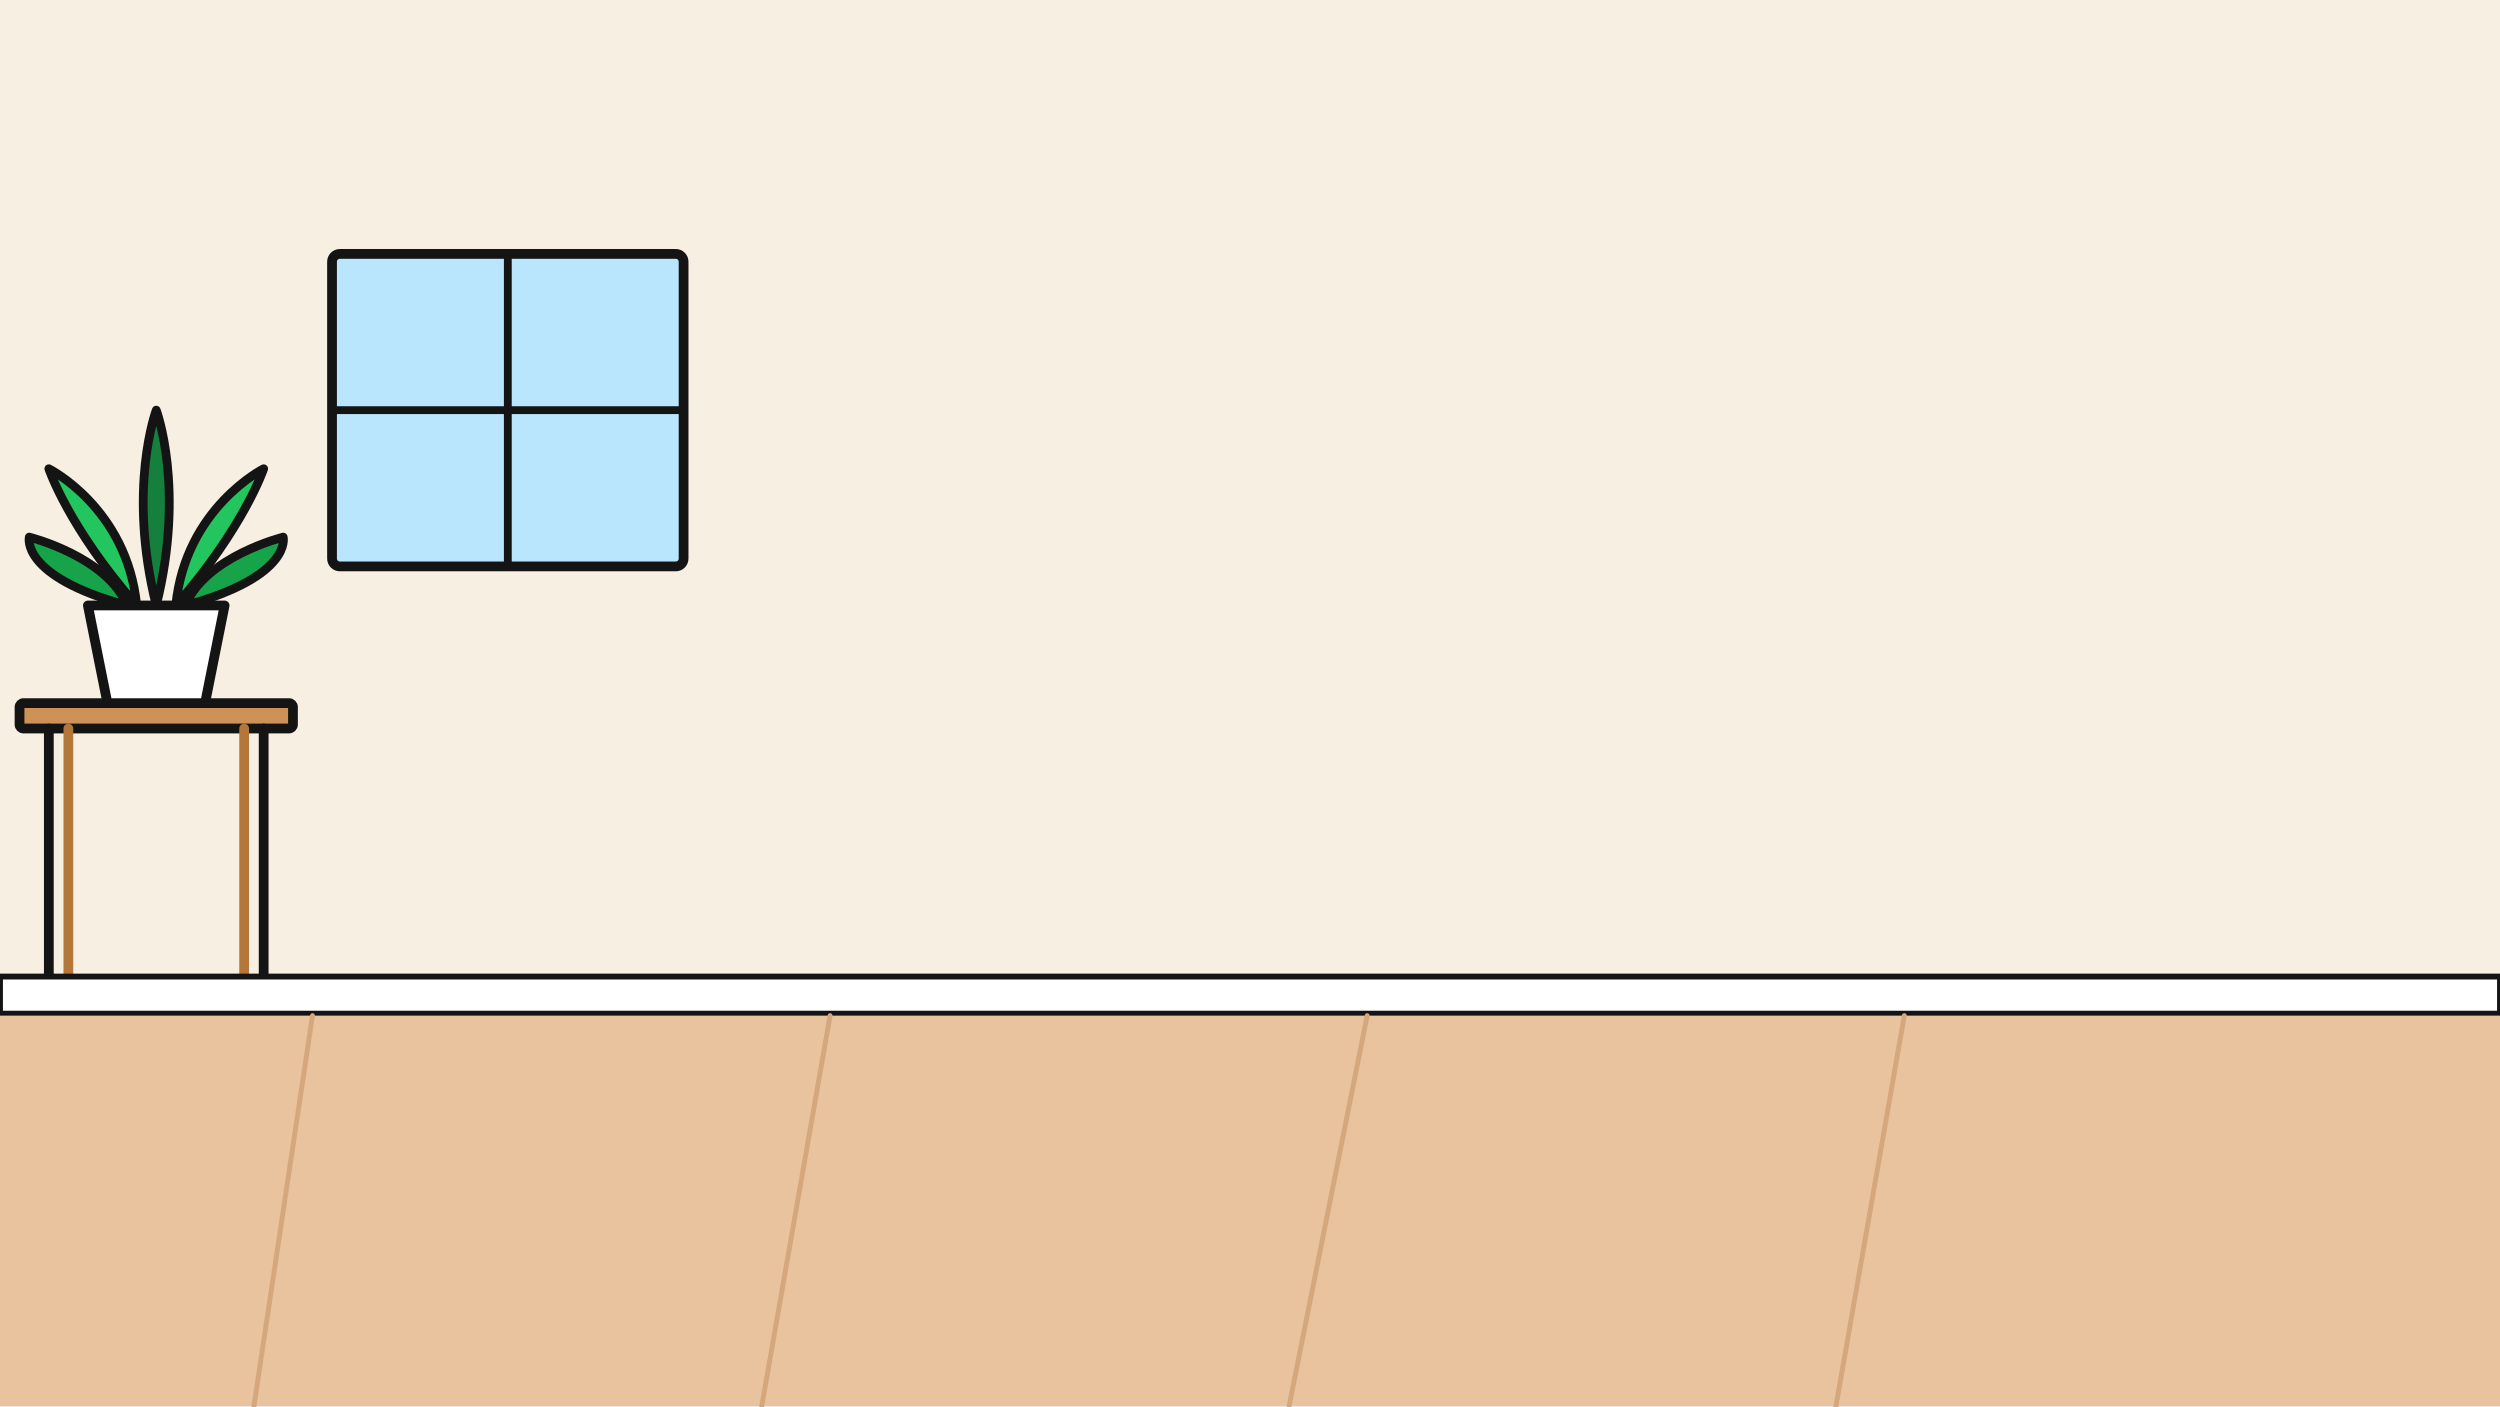
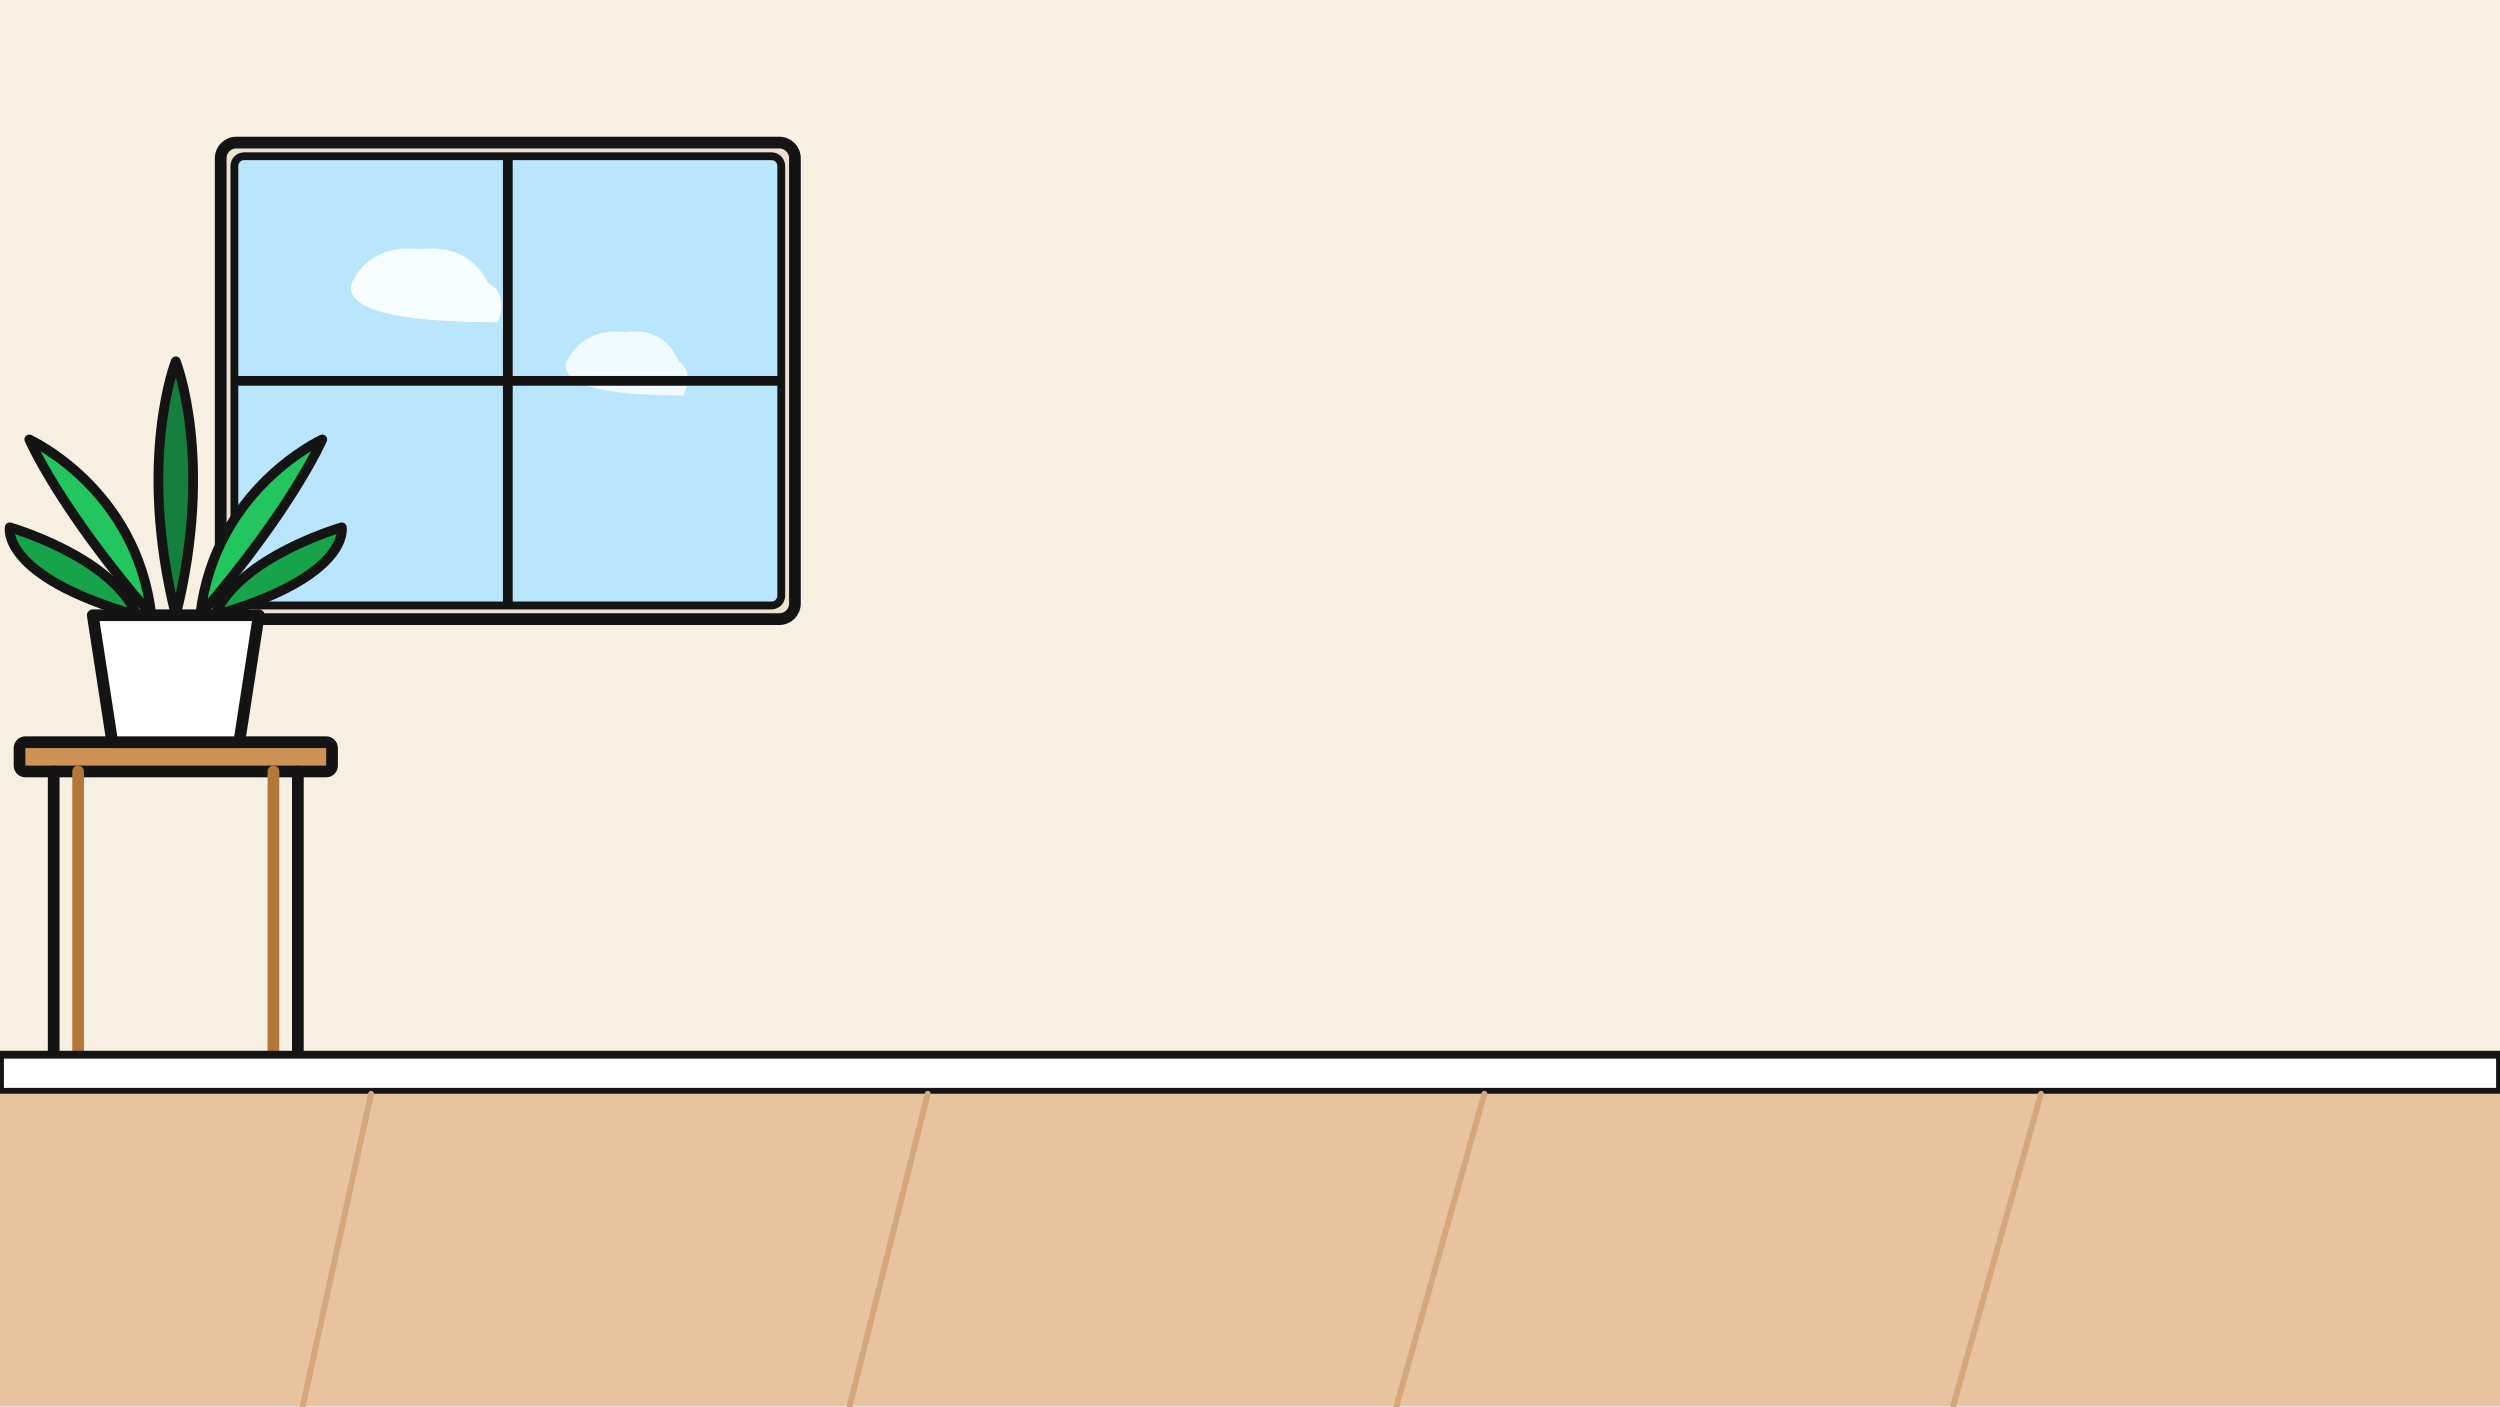
<svg xmlns="http://www.w3.org/2000/svg" viewBox="0 0 2560 1440" width="2560" height="1440">
-   <rect x="0" y="0" width="2560" height="1040" fill="#F8EFE3" />
-   <g transform="translate(340, 260)">
-     <rect x="0" y="0" width="360" height="320" rx="8" fill="#BAE6FD" stroke="#141414" stroke-width="10" />
-     <line x1="180" y1="0" x2="180" y2="320" stroke="#141414" stroke-width="8" />
-     <line x1="0" y1="160" x2="360" y2="160" stroke="#141414" stroke-width="8" />
+   <rect x="0" y="0" width="2560" height="1120" fill="#F8EFE3" />
+   <g id="window-day" transform="translate(240, 160)">
+     <rect x="-14" y="-14" width="588" height="488" rx="16" fill="#EDE0D0" stroke="#141414" stroke-width="12" />
+     <rect x="0" y="0" width="560" height="460" rx="10" fill="#BAE6FD" stroke="#141414" stroke-width="8" />
+     <path d="M 120,130 Q 140,90 190,95 Q 240,90 260,130 Q 280,140 270,170 Q 110,170 120,130 Z" fill="#FFFFFF" opacity="0.9" />
+     <path d="M 340,210 Q 360,175 400,180 Q 440,175 455,210 Q 470,220 460,245 Q 330,245 340,210 Z" fill="#FFFFFF" opacity="0.8" />
+     <line x1="280" y1="0" x2="280" y2="460" stroke="#141414" stroke-width="10" />
+     <line x1="0" y1="230" x2="560" y2="230" stroke="#141414" stroke-width="10" />
  </g>
-   <g transform="translate(160, 1040)">
-     <g stroke="#141414" stroke-width="10" stroke-linecap="round" stroke-linejoin="round">
-       <rect x="-140" y="-320" width="280" height="26" rx="4" fill="#CE9156" />
-       <line x1="-110" y1="-294" x2="-110" y2="0" />
-       <line x1="-90" y1="-294" x2="-90" y2="0" stroke="#B4773A" />
-       <line x1="110" y1="-294" x2="110" y2="0" />
-       <line x1="90" y1="-294" x2="90" y2="0" stroke="#B4773A" />
+   <g id="potted-plant-corner" transform="translate(180, 1120)">
+     <ellipse cx="0" cy="5" rx="160" ry="14" fill="#000000" opacity="0.25" />
+     <g stroke="#141414" stroke-width="12" stroke-linecap="round" stroke-linejoin="round">
+       <rect x="-160" y="-360" width="320" height="30" rx="6" fill="#CE9156" />
+       <line x1="-125" y1="-330" x2="-125" y2="0" />
+       <line x1="-100" y1="-330" x2="-100" y2="0" stroke="#B4773A" />
+       <line x1="125" y1="-330" x2="125" y2="0" />
+       <line x1="100" y1="-330" x2="100" y2="0" stroke="#B4773A" />
    </g>
-     <g transform="translate(0, -320)">
-       <polygon points="-70,-100 70,-100 50,0 -50,0" fill="#FFFFFF" stroke="#141414" stroke-width="10" stroke-linejoin="round" />
-       <g fill="#22C55E" stroke="#141414" stroke-width="9" stroke-linejoin="round">
-         <path d="M 0,-100 C -30,-220 0,-300 0,-300 C 0,-300 30,-220 0,-100 Z" fill="#15803D" />
-         <path d="M -20,-100 C -90,-180 -110,-240 -110,-240 C -110,-240 -30,-200 -20,-100 Z" />
-         <path d="M 20,-100 C 90,-180 110,-240 110,-240 C 110,-240 30,-200 20,-100 Z" />
-         <path d="M -30,-100 C -140,-130 -130,-170 -130,-170 C -130,-170 -50,-150 -30,-100 Z" fill="#16A34A" />
-         <path d="M 30,-100 C 140,-130 130,-170 130,-170 C 130,-170 50,-150 30,-100 Z" fill="#16A34A" />
+     <g transform="translate(0, -360)">
+       <polygon points="-85,-130 85,-130 65,0 -65,0" fill="#FFFFFF" stroke="#141414" stroke-width="12" stroke-linejoin="round" />
+       <g fill="#22C55E" stroke="#141414" stroke-width="10" stroke-linejoin="round">
+         <path d="M 0,-130 C -40,-290 0,-390 0,-390 C 0,-390 40,-290 0,-130 Z" fill="#15803D" />
+         <path d="M -25,-130 C -120,-240 -150,-310 -150,-310 C -150,-310 -40,-260 -25,-130 Z" />
+         <path d="M 25,-130 C 120,-240 150,-310 150,-310 C 150,-310 40,-260 25,-130 Z" />
+         <path d="M -40,-130 C -180,-170 -170,-220 -170,-220 C -170,-220 -65,-190 -40,-130 Z" fill="#16A34A" />
+         <path d="M 40,-130 C 180,-170 170,-220 170,-220 C 170,-220 65,-190 40,-130 Z" fill="#16A34A" />
      </g>
    </g>
  </g>
-   <rect x="0" y="1000" width="2560" height="40" fill="#FFFFFF" stroke="#141414" stroke-width="6" />
-   <line x1="0" y1="1040" x2="2560" y2="1040" stroke="#141414" stroke-width="10" />
-   <rect x="0" y="1040" width="2560" height="400" fill="#E8C39E" />
-   <g stroke="#D4A77D" stroke-width="5" stroke-linecap="round">
-     <line x1="320" y1="1040" x2="260" y2="1440" />
-     <line x1="850" y1="1040" x2="780" y2="1440" />
-     <line x1="1400" y1="1040" x2="1320" y2="1440" />
-     <line x1="1950" y1="1040" x2="1880" y2="1440" />
+   <rect x="0" y="1080" width="2560" height="40" fill="#FFFFFF" stroke="#141414" stroke-width="8" />
+   <line x1="0" y1="1120" x2="2560" y2="1120" stroke="#141414" stroke-width="12" />
+   <rect x="0" y="1120" width="2560" height="320" fill="#E8C39E" />
+   <g stroke="#D4A77D" stroke-width="6" stroke-linecap="round">
+     <line x1="380" y1="1120" x2="310" y2="1440" />
+     <line x1="950" y1="1120" x2="870" y2="1440" />
+     <line x1="1520" y1="1120" x2="1430" y2="1440" />
+     <line x1="2090" y1="1120" x2="2000" y2="1440" />
  </g>
</svg>
